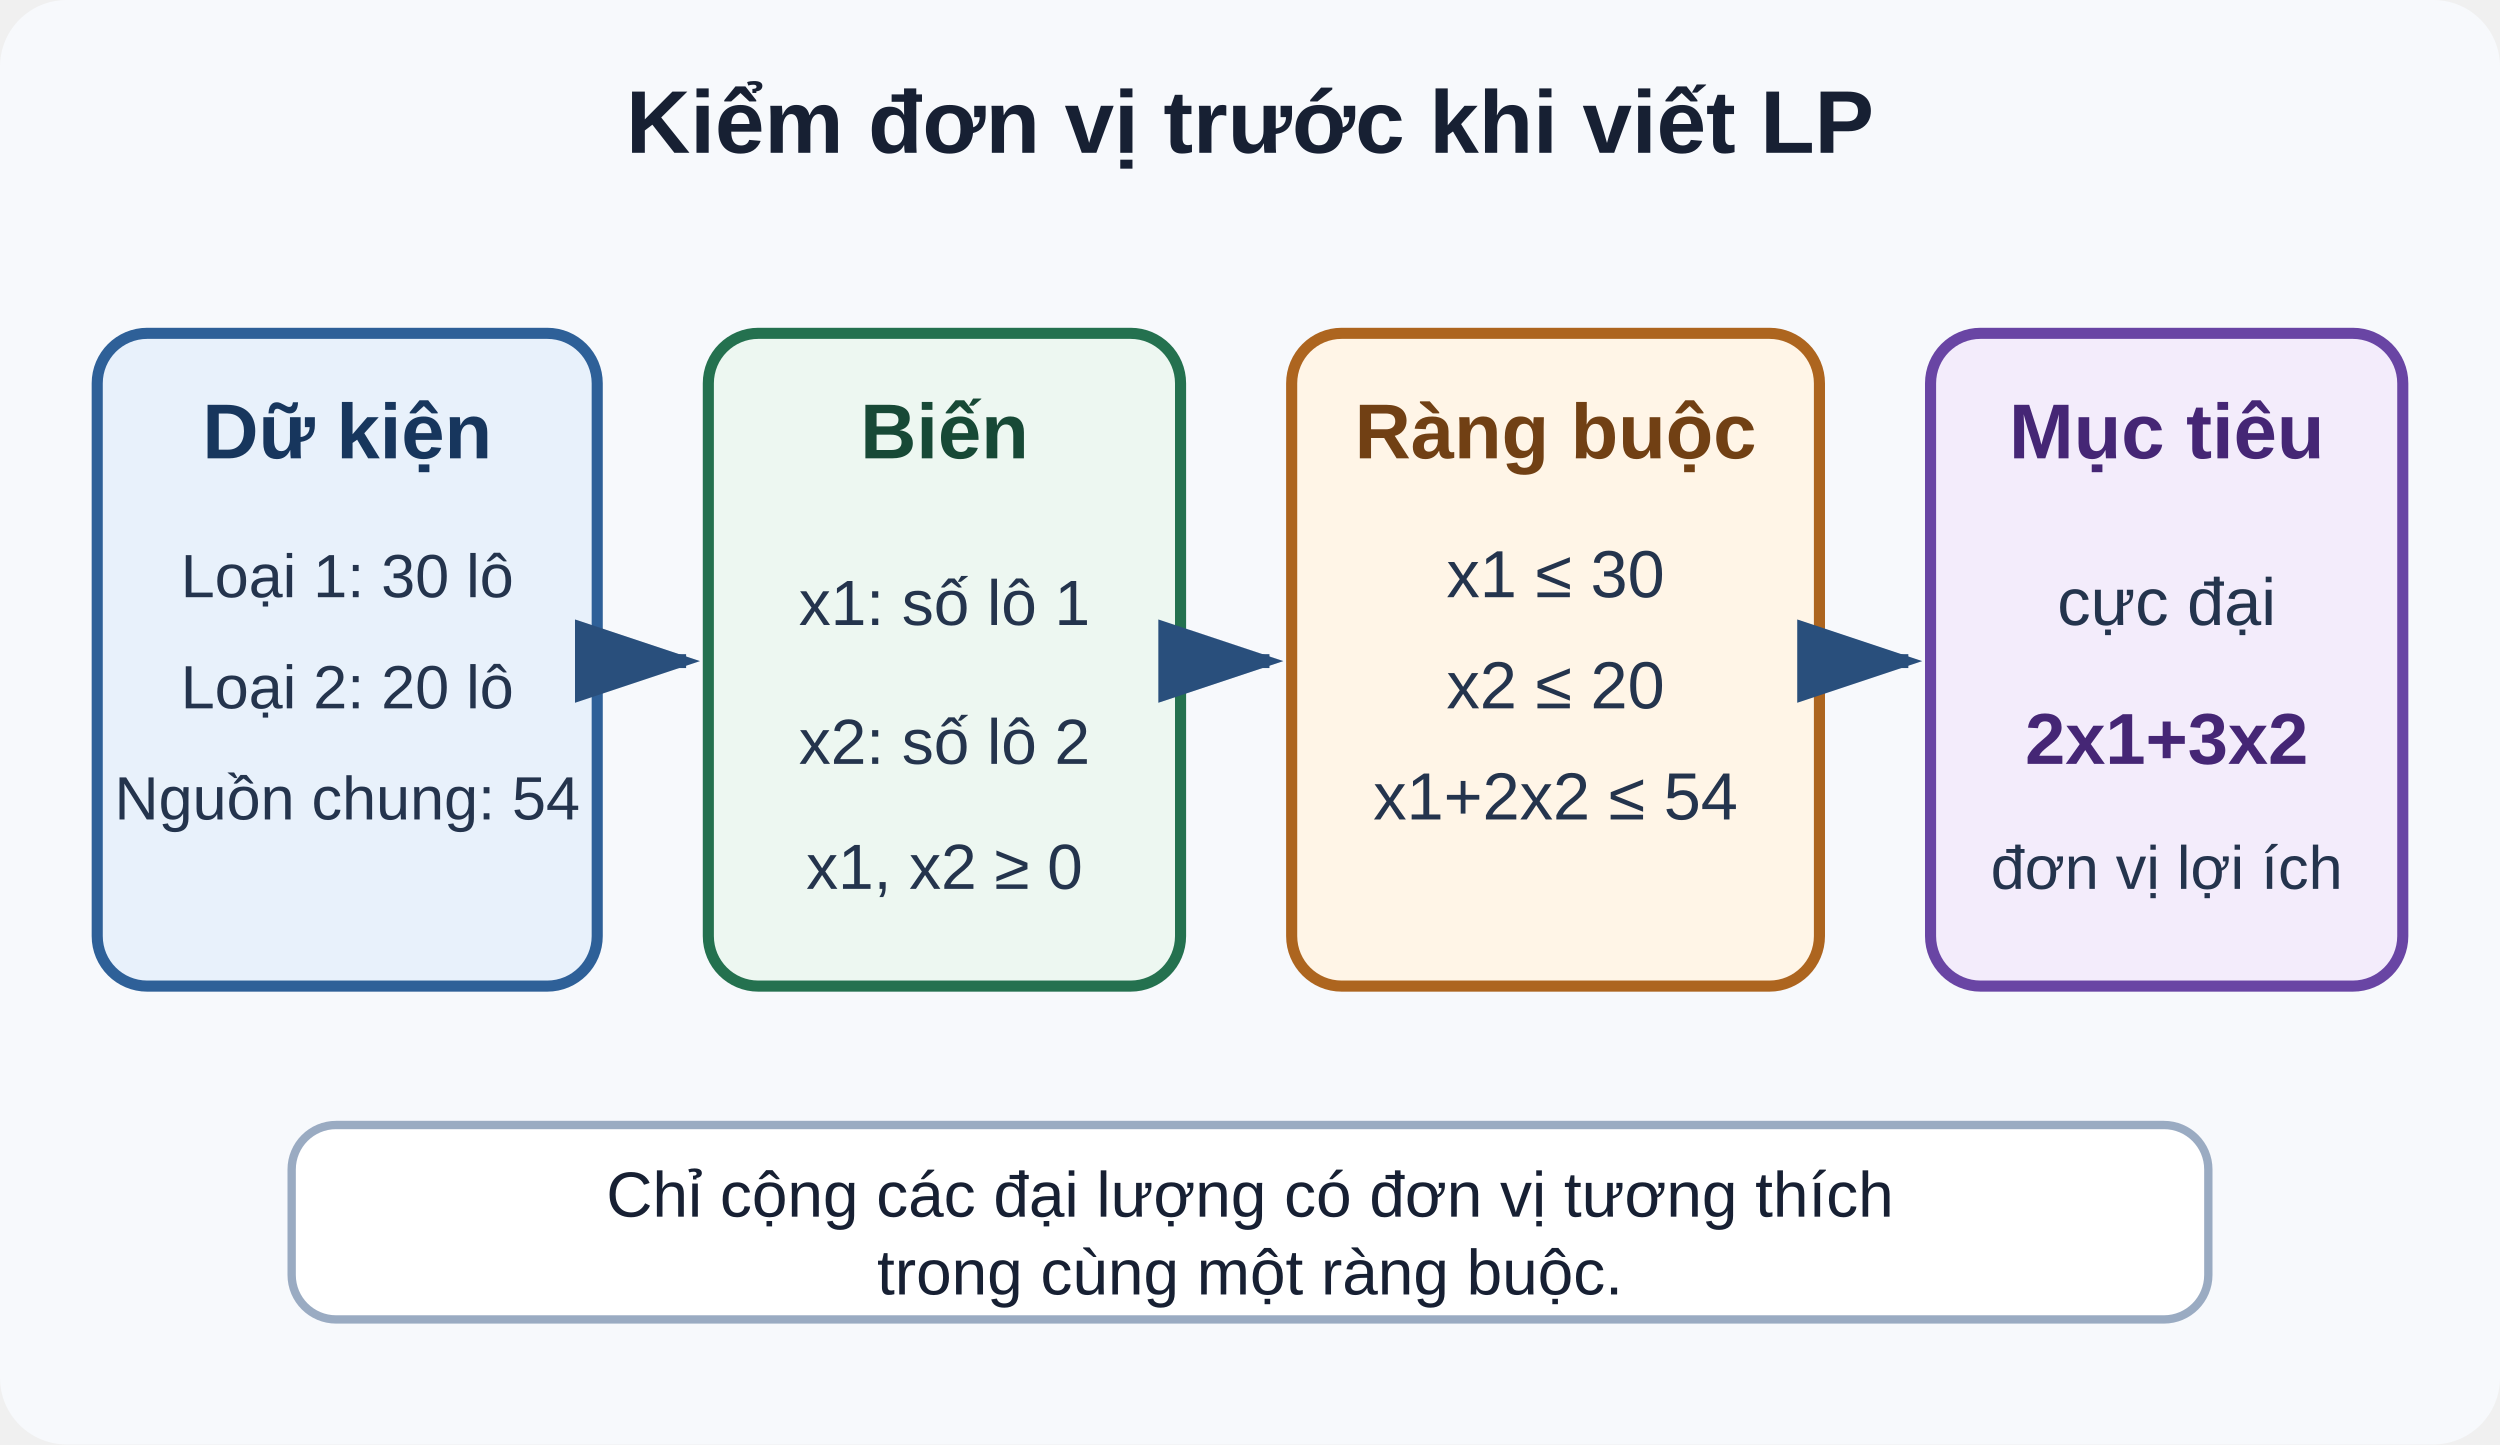
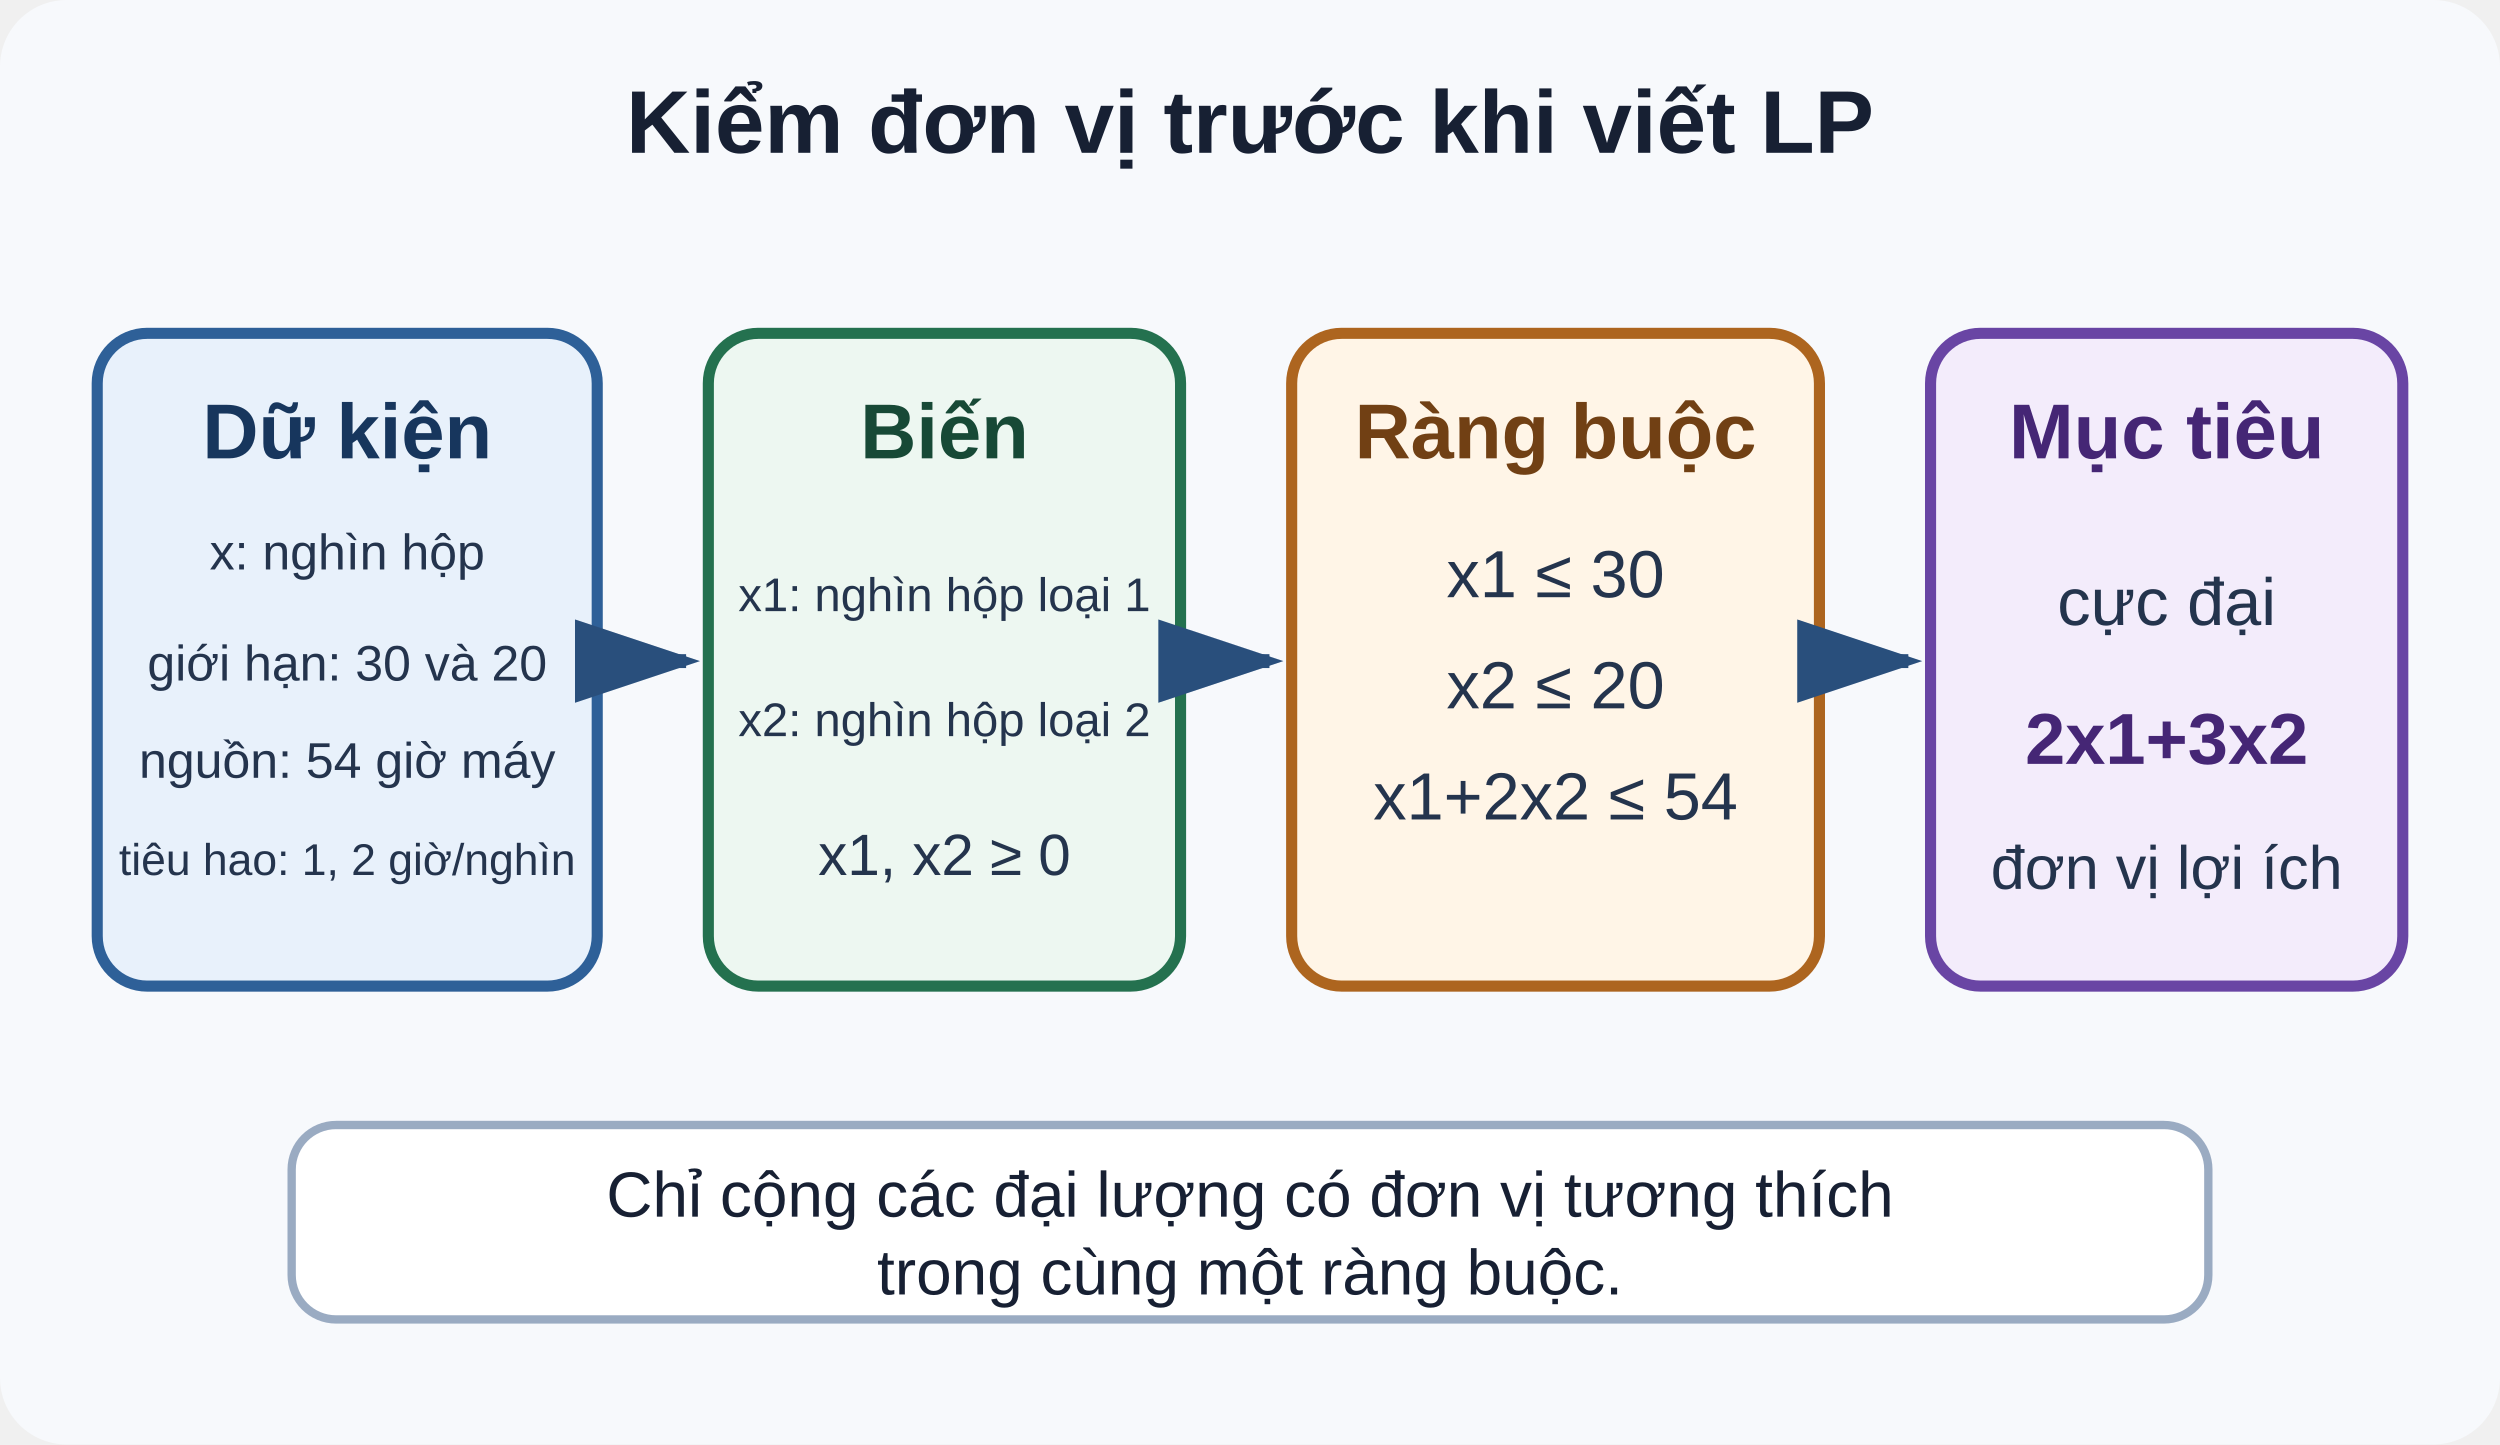
<svg xmlns="http://www.w3.org/2000/svg" viewBox="0 0 900 520" role="img" aria-labelledby="title desc">
  <defs>
    <marker id="arrow" markerWidth="10" markerHeight="10" refX="8" refY="3" orient="auto">
      <path d="M0,0 L0,6 L9,3 z" fill="#294f7c" />
    </marker>
  </defs>
  <rect width="900" height="520" rx="24" fill="#f7f9fc" />
  <text x="450" y="55" text-anchor="middle" font-family="Arial,sans-serif" font-size="32" font-weight="700" fill="#172033">Kiểm đơn vị trước khi viết LP</text>
  <g font-family="Arial,sans-serif" text-anchor="middle">
    <g>
      <rect x="35" y="120" width="180" height="235" rx="18" fill="#e8f1fb" stroke="#2e6098" stroke-width="4" />
      <text x="125" y="165" font-size="28" font-weight="700" fill="#17365d">Dữ kiện</text>
-       <text x="125" y="215" font-size="22" fill="#24344d">Loại 1: 30 lô</text>
-       <text x="125" y="255" font-size="22" fill="#24344d">Loại 2: 20 lô</text>
-       <text x="125" y="295" font-size="22" fill="#24344d">Nguồn chung: 54</text>
+       <text x="125" y="205" font-size="18" fill="#24344d">x: nghìn hộp</text>
+       <text x="125" y="245" font-size="18" fill="#24344d">giới hạn: 30 và 20</text>
+       <text x="125" y="280" font-size="18" fill="#24344d">nguồn: 54 giờ máy</text>
+       <text x="125" y="315" font-size="16" fill="#24344d">tiêu hao: 1, 2 giờ/nghìn</text>
    </g>
    <g>
      <rect x="255" y="120" width="170" height="235" rx="18" fill="#edf7f1" stroke="#24714f" stroke-width="4" />
      <text x="340" y="165" font-size="28" font-weight="700" fill="#174936">Biến</text>
-       <text x="340" y="225" font-size="23" fill="#24344d">x1: số lô 1</text>
-       <text x="340" y="275" font-size="23" fill="#24344d">x2: số lô 2</text>
-       <text x="340" y="320" font-size="23" fill="#24344d">x1, x2 ≥ 0</text>
+       <text x="340" y="220" font-size="17" fill="#24344d">x1: nghìn hộp loại 1</text>
+       <text x="340" y="265" font-size="17" fill="#24344d">x2: nghìn hộp loại 2</text>
+       <text x="340" y="315" font-size="21" fill="#24344d">x1, x2 ≥ 0</text>
    </g>
    <g>
      <rect x="465" y="120" width="190" height="235" rx="18" fill="#fff5e7" stroke="#ad651f" stroke-width="4" />
      <text x="560" y="165" font-size="28" font-weight="700" fill="#714014">Ràng buộc</text>
      <text x="560" y="215" font-size="24" fill="#24344d">x1 ≤ 30</text>
      <text x="560" y="255" font-size="24" fill="#24344d">x2 ≤ 20</text>
      <text x="560" y="295" font-size="24" fill="#24344d">x1+2x2 ≤ 54</text>
    </g>
    <g>
      <rect x="695" y="120" width="170" height="235" rx="18" fill="#f3ecfb" stroke="#6945a4" stroke-width="4" />
      <text x="780" y="165" font-size="28" font-weight="700" fill="#452675">Mục tiêu</text>
      <text x="780" y="225" font-size="24" fill="#24344d">cực đại</text>
      <text x="780" y="275" font-size="26" font-weight="700" fill="#452675">2x1+3x2</text>
      <text x="780" y="320" font-size="22" fill="#24344d">đơn vị lợi ích</text>
    </g>
  </g>
  <g stroke="#294f7c" stroke-width="5" fill="none" marker-end="url(#arrow)">
    <path d="M215 238 H247" />
    <path d="M425 238 H457" />
    <path d="M655 238 H687" />
  </g>
  <rect x="105" y="405" width="690" height="70" rx="16" fill="#ffffff" stroke="#9aabc2" stroke-width="3" />
  <text x="450" y="438" text-anchor="middle" font-family="Arial,sans-serif" font-size="23" fill="#172033">Chỉ cộng các đại lượng có đơn vị tương thích</text>
  <text x="450" y="466" text-anchor="middle" font-family="Arial,sans-serif" font-size="23" fill="#172033">trong cùng một ràng buộc.</text>
</svg>
